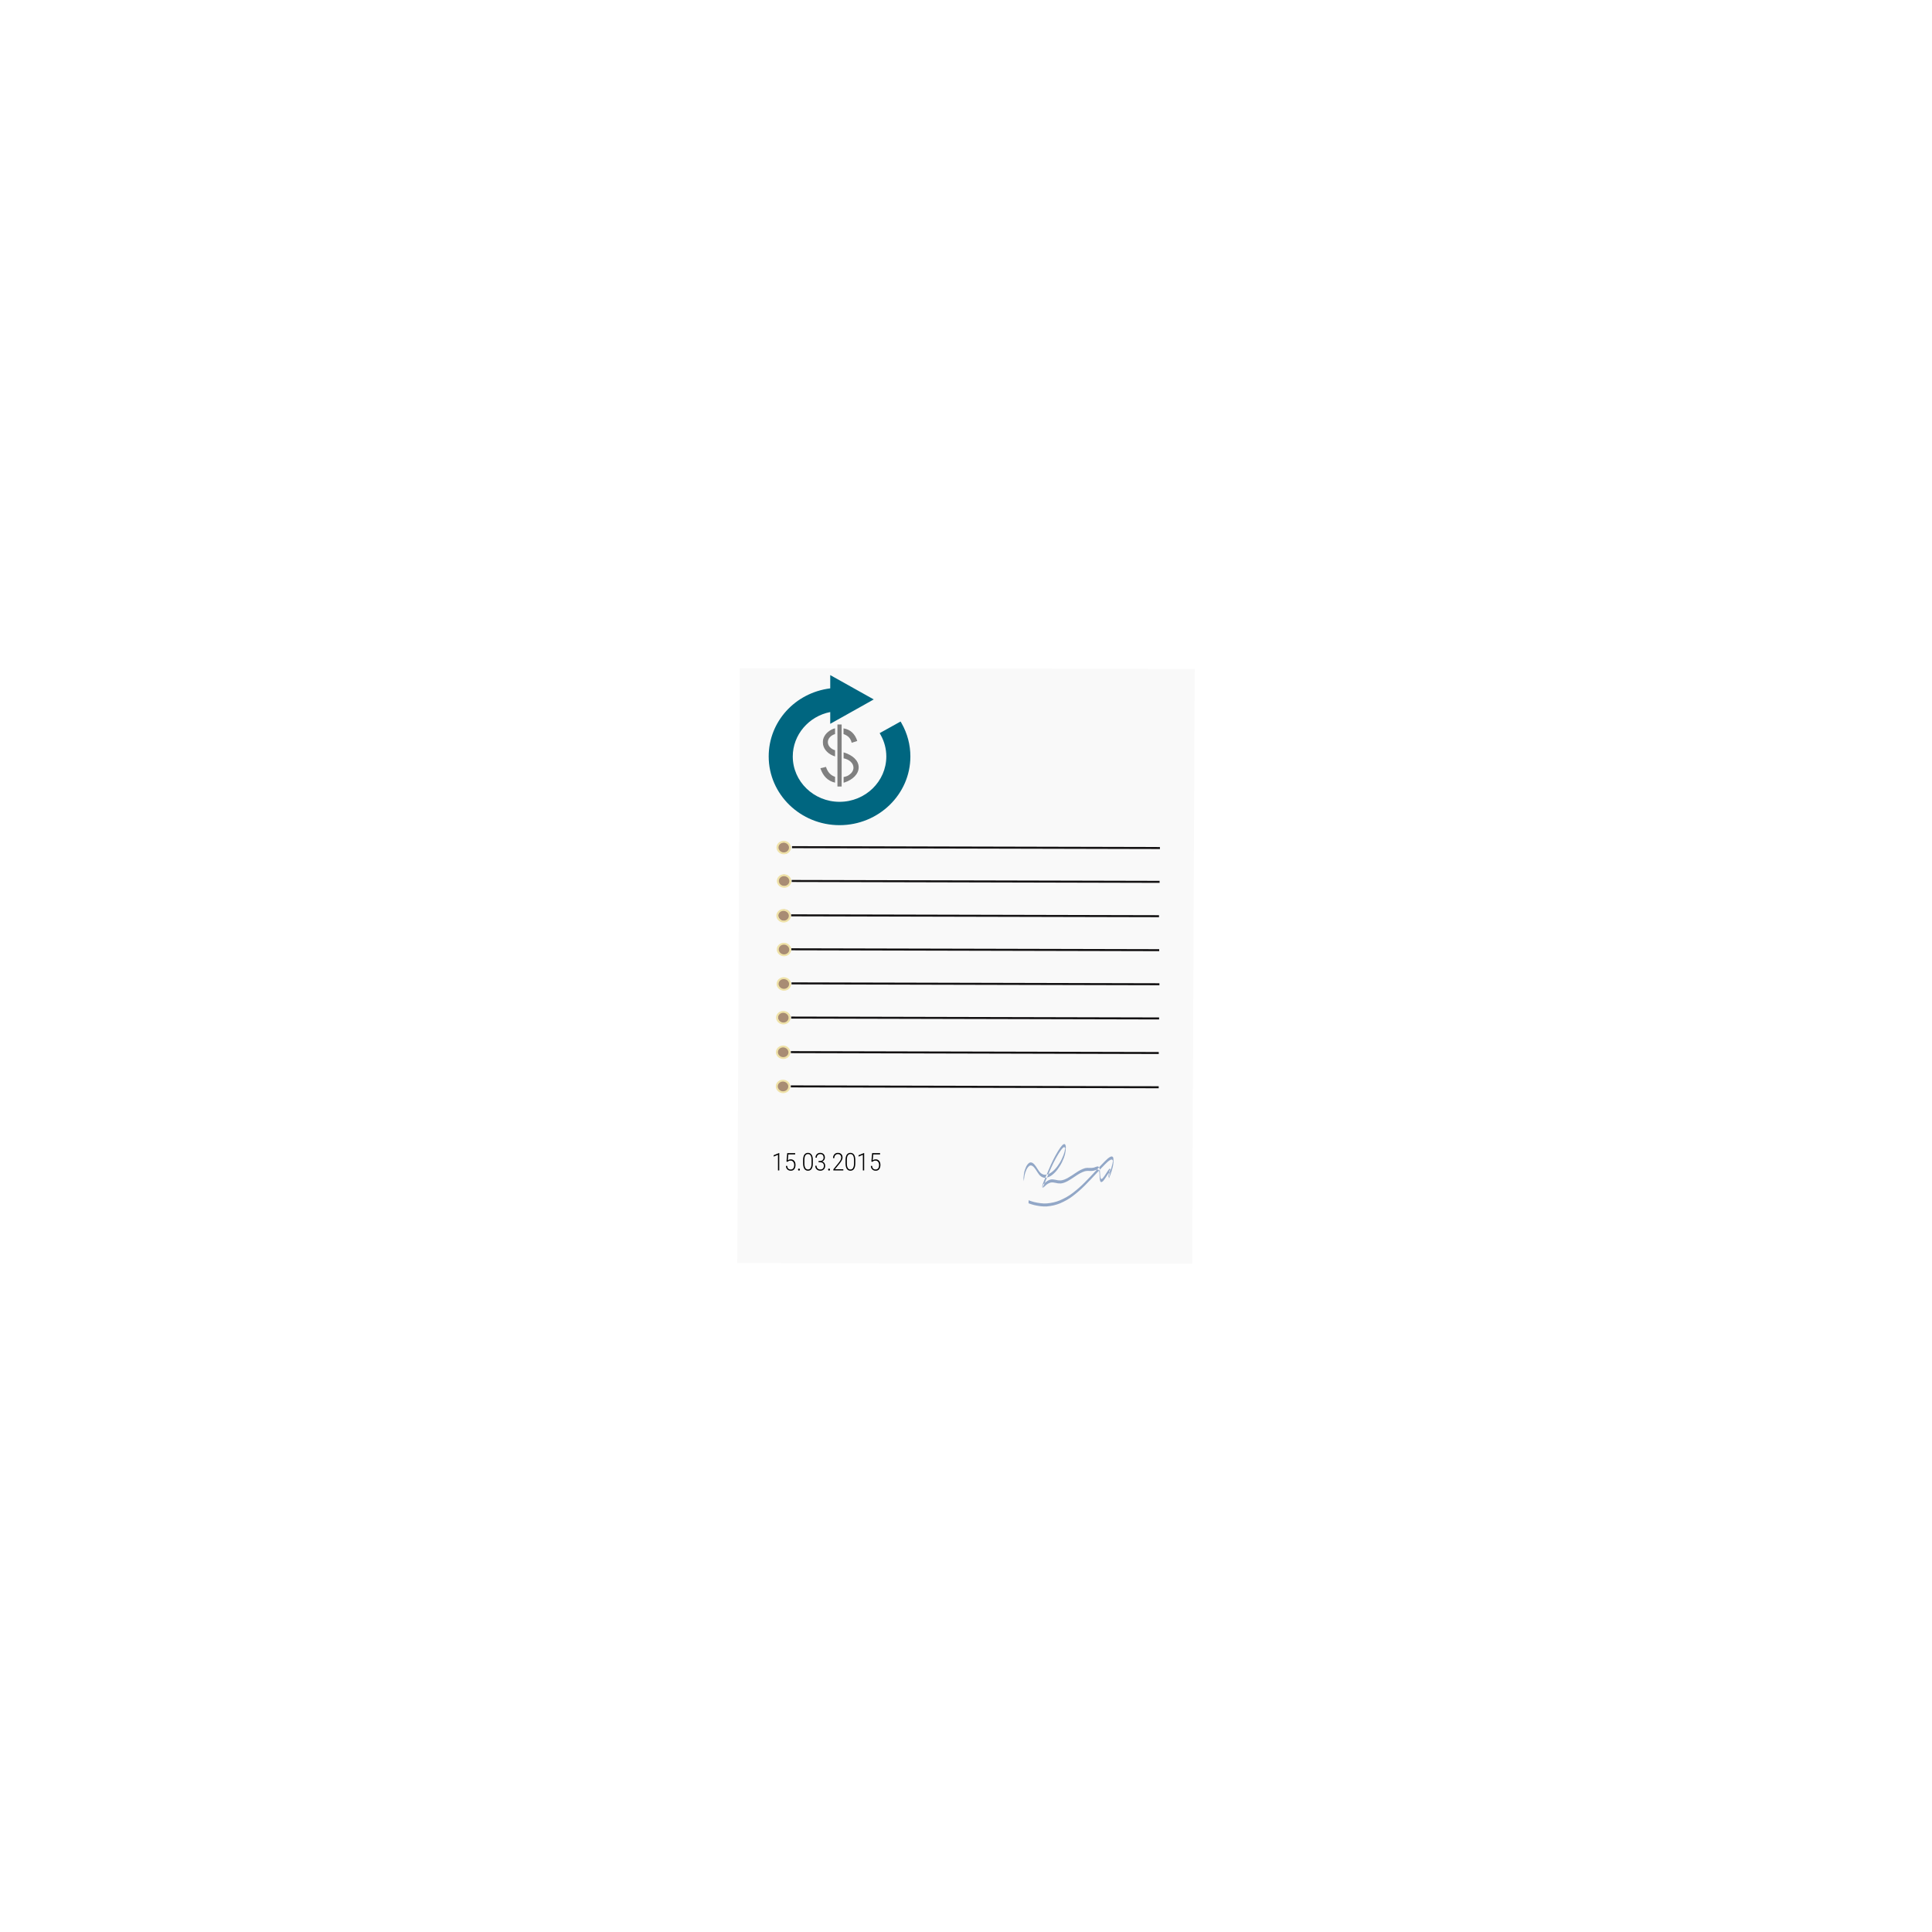
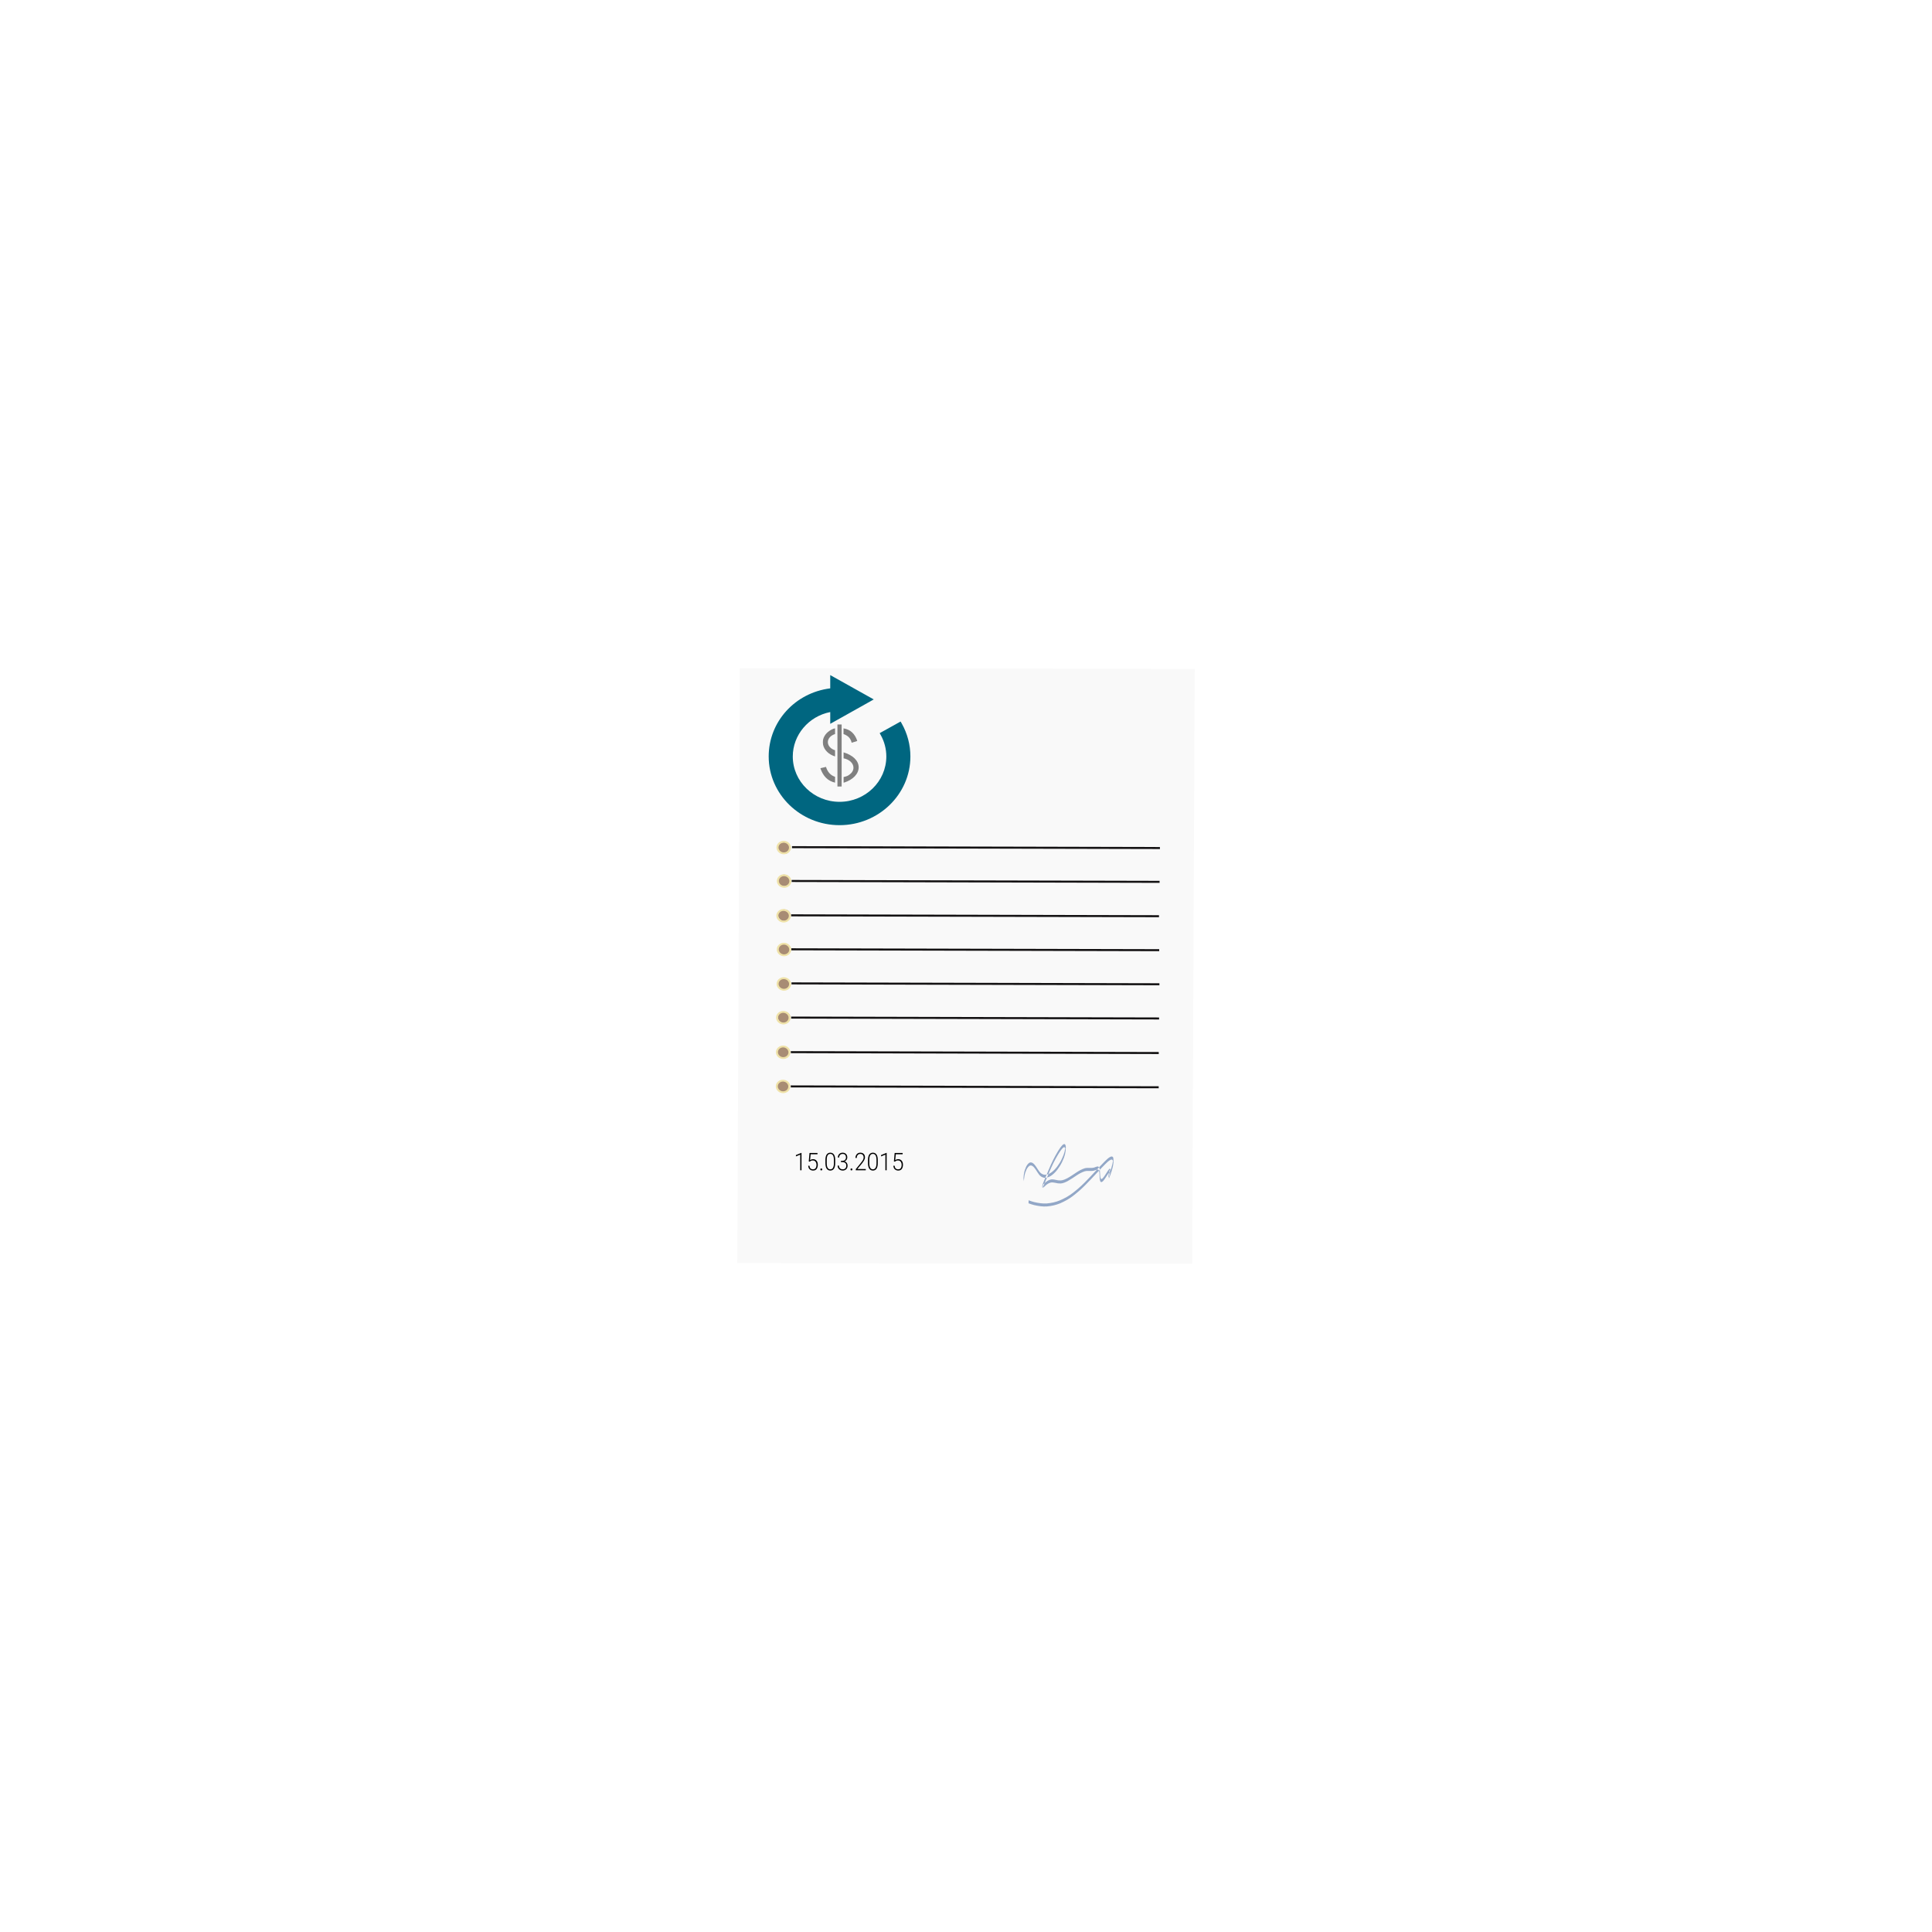
- <svg xmlns="http://www.w3.org/2000/svg" xmlns:xlink="http://www.w3.org/1999/xlink" width="1000" height="1000" id="svg2" version="1.1">
-   <defs id="defs4">
-     <clipPath clipPathUnits="userSpaceOnUse" id="clipPath456">
-       <path d="m 514.838,559.589 -1.195,0 -23.882,0 -1.043,-15.079 c 0,0 0.544,-2.781 -3.337,-6.562 l 0,0 c -3.882,-3.781 -6.964,-7.269 -6.964,-7.269 l 0,0 c 0,0 -0.446,-0.842 -0.446,-2.034 l 0,0 c 0,-1.195 0.643,-1.249 3.33,-1.249 l 0,0 32.342,0 1.195,0 32.336,0 c 2.689,0 3.334,0.054 3.334,1.249 l 0,0 c 0,1.192 -0.443,2.034 -0.443,2.034 l 0,0 c 0,0 -3.086,3.488 -6.969,7.269 l 0,0 c -3.878,3.781 -3.333,6.562 -3.333,6.562 l 0,0 -1.046,15.079 -23.879,0 z" id="path458" />
-     </clipPath>
-     <mask maskUnits="userSpaceOnUse" x="0" y="0" width="1" height="1" id="mask474">
-       <g id="g476">
-         <g clip-path="url(#clipPath464)" id="g478">
-           <g id="g480">
-             <g id="g482">
-               <path d="m -32768,32767 65535,0 0,-65535 -65535,0 0,65535 z" style="fill:url(#linearGradient468);stroke:none" id="path484" />
-             </g>
-           </g>
-         </g>
-       </g>
-     </mask>
-     <clipPath clipPathUnits="userSpaceOnUse" id="clipPath464">
-       <path d="m -32768,32767 65535,0 0,-65535 -65535,0 0,65535 z" id="path466" />
-     </clipPath>
-     <linearGradient x1="0" y1="0" x2="1" y2="0" gradientUnits="userSpaceOnUse" gradientTransform="matrix(0,-35.43677,-35.43677,0,514.2397,576.8558)" spreadMethod="pad" id="linearGradient468">
-       <stop style="stop-opacity:1;stop-color:#ffffff" offset="0" id="stop470" />
-       <stop style="stop-opacity:0;stop-color:#ffffff" offset="1" id="stop472" />
-     </linearGradient>
-     <linearGradient x1="0" y1="0" x2="1" y2="0" gradientUnits="userSpaceOnUse" gradientTransform="matrix(0,-35.43677,-35.43677,0,514.2397,576.8558)" spreadMethod="pad" id="linearGradient490">
-       <stop style="stop-opacity:1;stop-color:#58595b" offset="0" id="stop492" />
-       <stop style="stop-opacity:1;stop-color:#f0f0f1" offset="1" id="stop494" />
-     </linearGradient>
-     <clipPath clipPathUnits="userSpaceOnUse" id="clipPath444">
-       <path d="M 0,800 800,800 800,0 0,0 0,800 z" id="path446" />
-     </clipPath>
-     <linearGradient xlink:href="#linearGradient490" id="linearGradient4210" gradientUnits="userSpaceOnUse" gradientTransform="matrix(0,-35.43677,-35.43677,0,514.2397,576.8558)" spreadMethod="pad" x1="0" y1="0" x2="1" y2="0" />
-     <clipPath clipPathUnits="userSpaceOnUse" id="clipPath184">
-       <path d="m 413.986,150.918 c 0,-38.107 30.89,-69 68.997,-69 l 0,0 c 38.108,0 69,30.893 69,69 l 0,0 c 0,38.107 -30.892,69 -69,69 l 0,0 c -38.107,0 -68.997,-30.893 -68.997,-69" id="path186" />
-     </clipPath>
-     <clipPath clipPathUnits="userSpaceOnUse" id="clipPath196">
-       <path d="m 427.833,201.386 123.104,0 0,-126.011 -123.104,0 0,126.011 z" id="path198" />
-     </clipPath>
-     <linearGradient xlink:href="#linearGradient490" id="linearGradient4608" gradientUnits="userSpaceOnUse" gradientTransform="matrix(0,-35.43677,-35.43677,0,514.2397,576.8558)" spreadMethod="pad" x1="0" y1="0" x2="1" y2="0" />
-     <linearGradient xlink:href="#linearGradient490" id="linearGradient4716" gradientUnits="userSpaceOnUse" gradientTransform="matrix(0,-35.43677,-35.43677,0,514.2397,576.8558)" spreadMethod="pad" x1="0" y1="0" x2="1" y2="0" />
-     <linearGradient xlink:href="#linearGradient490" id="linearGradient4822" gradientUnits="userSpaceOnUse" gradientTransform="matrix(0,-35.43677,-35.43677,0,514.2397,576.8558)" spreadMethod="pad" x1="0" y1="0" x2="1" y2="0" />
-     <linearGradient xlink:href="#linearGradient490" id="linearGradient5049" gradientUnits="userSpaceOnUse" gradientTransform="matrix(0,-35.43677,-35.43677,0,514.2397,576.8558)" spreadMethod="pad" x1="0" y1="0" x2="1" y2="0" />
-     <linearGradient xlink:href="#linearGradient490" id="linearGradient3222" gradientUnits="userSpaceOnUse" gradientTransform="matrix(0,-35.43677,-35.43677,0,514.2397,576.8558)" spreadMethod="pad" x1="0" y1="0" x2="1" y2="0" />
-     <linearGradient xlink:href="#linearGradient490" id="linearGradient3328" gradientUnits="userSpaceOnUse" gradientTransform="matrix(0,-35.43677,-35.43677,0,514.2397,576.8558)" spreadMethod="pad" x1="0" y1="0" x2="1" y2="0" />
-   </defs>
-   <g id="layer1" transform="translate(0,-52.36218)">
-     <g id="g594" transform="matrix(2.02145,0,0,-2.366305,931.6856,486.7838)" />
-     <path d="m -599.609,251.898 -0.109,-0.159 0.117,-0.069 c -0.005,0.078 2.2e-4,0.151 -0.003,0.228" style="fill:#4d4d55;fill-opacity:1;fill-rule:nonzero;stroke:none" id="path8932" />
-     <g id="g3217" transform="matrix(1.169686,0,0,1.125357,-160.0149,-12.11382)">
-       <g style="fill:#f9f9f9" id="g3214">
-         <path d="m 664.329,638.587 -201.265,-0.331 1.139,-273.648 201.265,0.331 -1.139,273.648" style="fill:#f9f9f9;fill-opacity:1;fill-rule:nonzero;stroke:none" id="path8958-4" />
-       </g>
-       <path id="path8888-9" style="fill:#131112;fill-opacity:1;fill-rule:nonzero;stroke:none" d="m 487.278,447.403 162.808,0.401 -0.011,-0.929 -162.808,-0.4 0.011,0.93" />
-       <path id="path8890-3" style="fill:#131112;fill-opacity:1;fill-rule:nonzero;stroke:none" d="m 487.136,462.956 162.806,0.403 -0.011,-0.93 -162.807,-0.402 0.013,0.93" />
-       <path id="path8892-4" style="fill:#131112;fill-opacity:1;fill-rule:nonzero;stroke:none" d="m 486.87,478.754 162.808,0.401 -0.011,-0.93 -162.808,-0.401 0.013,0.93" />
-       <path id="path8894-9" style="fill:#131112;fill-opacity:1;fill-rule:nonzero;stroke:none" d="m 486.961,494.378 162.807,0.401 -0.011,-0.93 -162.808,-0.4 0.011,0.93" />
-       <path id="path8896-2" style="fill:#131112;fill-opacity:1;fill-rule:nonzero;stroke:none" d="m 487.058,510.058 162.807,0.401 -0.013,-0.931 -162.807,-0.401 0.011,0.931" />
-       <path id="path8898-0" style="fill:#131112;fill-opacity:1;fill-rule:nonzero;stroke:none" d="m 486.911,525.78 162.808,0.401 -0.011,-0.929 -162.808,-0.401 0.011,0.93" />
-       <path id="path8900-0" style="fill:#131112;fill-opacity:1;fill-rule:nonzero;stroke:none" d="m 486.763,541.676 162.808,0.402 -0.011,-0.93 -162.808,-0.402 0.011,0.931" />
-       <path id="path8902-7" style="fill:#131112;fill-opacity:1;fill-rule:nonzero;stroke:none" d="m 486.739,557.43 162.807,0.401 -0.011,-0.931 -162.807,-0.401 0.011,0.931" />
-       <path id="path8976" style="fill:#a88c74;fill-opacity:1;fill-rule:nonzero;stroke:none" d="m 482.749,496.454 c -1.032,-0.436 -1.695,-1.416 -1.689,-2.497 0.01,-1.469 1.259,-2.639 2.781,-2.607 0.367,0.01 0.72,0.081 1.054,0.224 1.033,0.436 1.696,1.416 1.687,2.499 -0.004,0.713 -0.296,1.375 -0.821,1.867 -0.526,0.491 -1.22,0.755 -1.958,0.739 -0.364,-0.008 -0.719,-0.085 -1.053,-0.224" />
-       <path id="path8978" style="fill:#efe2a8;fill-opacity:1;fill-rule:nonzero;stroke:none" d="m 484.974,491.183 0,0 c -0.386,-0.165 -0.797,-0.251 -1.222,-0.259 -1.764,-0.037 -3.21,1.318 -3.223,3.021 -0.007,1.255 0.76,2.39 1.958,2.895 0.385,0.164 0.798,0.251 1.221,0.26 0.855,0.018 1.66,-0.287 2.269,-0.857 0.609,-0.571 0.947,-1.34 0.953,-2.164 0.009,-1.254 -0.759,-2.392 -1.956,-2.897 z m -0.341,0.777 c 0.838,0.354 1.427,1.167 1.419,2.101 -0.009,1.238 -1.055,2.219 -2.337,2.192 -0.314,-0.008 -0.615,-0.074 -0.886,-0.189 -0.84,-0.354 -1.426,-1.167 -1.421,-2.1 0.009,-1.238 1.056,-2.219 2.338,-2.192 0.313,0.01 0.613,0.073 0.886,0.188" />
-       <path id="path8976-7" style="fill:#a88c74;fill-opacity:1;fill-rule:nonzero;stroke:none" d="m 482.514,512.374 c -1.032,-0.435 -1.695,-1.416 -1.689,-2.497 0.01,-1.469 1.259,-2.639 2.78,-2.607 0.366,0.01 0.72,0.081 1.054,0.224 1.033,0.436 1.696,1.416 1.687,2.499 -0.004,0.713 -0.296,1.375 -0.821,1.867 -0.526,0.491 -1.221,0.755 -1.958,0.739 -0.364,-0.008 -0.718,-0.085 -1.053,-0.224" />
-       <path id="path8976-3" style="fill:#a88c74;fill-opacity:1;fill-rule:nonzero;stroke:none" d="m 482.703,527.659 c -1.032,-0.435 -1.695,-1.416 -1.689,-2.497 0.01,-1.469 1.259,-2.639 2.78,-2.607 0.366,0.01 0.72,0.081 1.054,0.224 1.033,0.436 1.696,1.416 1.687,2.498 -0.004,0.713 -0.296,1.375 -0.822,1.867 -0.526,0.491 -1.22,0.755 -1.958,0.739 -0.363,-0.01 -0.719,-0.085 -1.052,-0.224" />
-       <path id="path8976-36" style="fill:#a88c74;fill-opacity:1;fill-rule:nonzero;stroke:none" d="m 482.383,543.86 c -1.032,-0.436 -1.695,-1.416 -1.689,-2.497 0.01,-1.469 1.259,-2.639 2.78,-2.607 0.366,0.01 0.72,0.082 1.054,0.224 1.033,0.436 1.696,1.416 1.688,2.499 -0.004,0.712 -0.297,1.375 -0.822,1.867 -0.521,0.494 -1.22,0.756 -1.958,0.739 -0.364,-0.008 -0.719,-0.085 -1.053,-0.224" />
-       <path id="path8976-0" style="fill:#a88c74;fill-opacity:1;fill-rule:nonzero;stroke:none" d="m 482.149,559.497 c -1.032,-0.436 -1.696,-1.416 -1.689,-2.497 0.01,-1.469 1.259,-2.639 2.78,-2.607 0.366,0.01 0.72,0.081 1.054,0.223 1.033,0.436 1.696,1.416 1.687,2.499 -0.004,0.712 -0.296,1.375 -0.822,1.867 -0.521,0.494 -1.22,0.755 -1.958,0.739 -0.365,-0.01 -0.718,-0.084 -1.053,-0.224" />
-       <path id="path8978-3" style="fill:#efe2a8;fill-opacity:1;fill-rule:nonzero;stroke:none" d="m 484.908,507.032 0,0 c -0.386,-0.165 -0.797,-0.251 -1.222,-0.259 -1.764,-0.037 -3.21,1.318 -3.223,3.021 -0.007,1.255 0.76,2.39 1.958,2.895 0.385,0.164 0.797,0.252 1.221,0.26 0.855,0.018 1.661,-0.287 2.269,-0.857 0.609,-0.571 0.947,-1.34 0.953,-2.164 0.009,-1.254 -0.759,-2.392 -1.956,-2.897 z m -0.341,0.777 c 0.838,0.354 1.427,1.168 1.419,2.101 -0.009,1.238 -1.055,2.219 -2.337,2.192 -0.314,-0.008 -0.614,-0.074 -0.886,-0.19 -0.84,-0.354 -1.426,-1.166 -1.42,-2.1 0.009,-1.238 1.056,-2.219 2.338,-2.192 0.314,0.008 0.613,0.073 0.886,0.188" />
-       <path id="path8978-3-7" style="fill:#efe2a8;fill-opacity:1;fill-rule:nonzero;stroke:none" d="m 484.675,522.529 0,0 c -0.386,-0.165 -0.797,-0.251 -1.222,-0.259 -1.764,-0.037 -3.21,1.318 -3.223,3.021 -0.007,1.255 0.76,2.39 1.958,2.895 0.385,0.164 0.798,0.251 1.221,0.26 0.855,0.018 1.661,-0.287 2.269,-0.857 0.609,-0.571 0.947,-1.34 0.953,-2.164 0.009,-1.254 -0.759,-2.392 -1.956,-2.897 z m -0.341,0.777 c 0.838,0.354 1.427,1.167 1.419,2.101 -0.009,1.238 -1.055,2.219 -2.337,2.192 -0.315,-0.01 -0.614,-0.074 -0.886,-0.19 -0.84,-0.354 -1.426,-1.166 -1.42,-2.1 0.009,-1.238 1.056,-2.219 2.338,-2.192 0.313,0.01 0.613,0.073 0.886,0.188" />
-       <path id="path8978-3-5" style="fill:#efe2a8;fill-opacity:1;fill-rule:nonzero;stroke:none" d="m 484.609,538.448 0,0 c -0.386,-0.165 -0.797,-0.251 -1.222,-0.259 -1.764,-0.037 -3.21,1.318 -3.223,3.021 -0.007,1.255 0.76,2.39 1.958,2.895 0.385,0.164 0.798,0.251 1.221,0.26 0.855,0.019 1.66,-0.287 2.269,-0.857 0.608,-0.572 0.946,-1.34 0.953,-2.164 0.009,-1.254 -0.759,-2.392 -1.956,-2.897 z m -0.341,0.777 c 0.838,0.354 1.427,1.168 1.419,2.101 -0.009,1.238 -1.055,2.219 -2.337,2.192 -0.315,-0.01 -0.614,-0.074 -0.886,-0.189 -0.84,-0.354 -1.426,-1.167 -1.421,-2.1 0.009,-1.238 1.056,-2.219 2.338,-2.192 0.313,0.01 0.613,0.073 0.886,0.188" />
-       <path id="path8978-3-4" style="fill:#efe2a8;fill-opacity:1;fill-rule:nonzero;stroke:none" d="m 484.543,554.156 0,0 c -0.393,-0.159 -0.797,-0.251 -1.221,-0.259 -1.763,-0.037 -3.21,1.318 -3.221,3.022 -0.009,1.254 0.76,2.39 1.958,2.895 0.393,0.159 0.798,0.251 1.221,0.26 0.855,0.019 1.661,-0.287 2.269,-0.857 0.608,-0.572 0.947,-1.34 0.953,-2.164 0.009,-1.254 -0.759,-2.392 -1.956,-2.897 z m -0.341,0.777 c 0.839,0.354 1.426,1.168 1.419,2.101 -0.009,1.238 -1.055,2.219 -2.338,2.192 -0.316,-0.01 -0.615,-0.074 -0.886,-0.189 -0.839,-0.354 -1.426,-1.166 -1.421,-2.1 0.01,-1.238 1.056,-2.219 2.338,-2.192 0.315,0.01 0.611,0.072 0.886,0.188" />
-       <path id="path8976-05" style="fill:#a88c74;fill-opacity:1;fill-rule:nonzero;stroke:none" d="m 482.814,480.676 c -1.032,-0.436 -1.695,-1.416 -1.689,-2.497 0.01,-1.469 1.259,-2.639 2.78,-2.607 0.367,0.01 0.72,0.081 1.054,0.224 1.033,0.436 1.696,1.416 1.687,2.499 -0.004,0.713 -0.296,1.375 -0.822,1.867 -0.526,0.491 -1.221,0.755 -1.958,0.739 -0.363,-0.01 -0.719,-0.085 -1.052,-0.224" />
-       <path id="path8998" style="fill:#efe2a8;fill-opacity:1;fill-rule:nonzero;stroke:none" d="m 484.798,475.657 0,0 c -0.385,-0.164 -0.799,-0.251 -1.221,-0.26 -1.765,-0.037 -3.21,1.319 -3.223,3.022 -0.007,1.254 0.76,2.391 1.957,2.896 0.386,0.165 0.799,0.251 1.222,0.26 0.855,0.018 1.661,-0.287 2.269,-0.857 0.61,-0.571 0.946,-1.34 0.953,-2.165 0.009,-1.253 -0.758,-2.39 -1.956,-2.895 z m -0.341,0.777 c 0.84,0.354 1.427,1.167 1.419,2.101 -0.009,1.238 -1.055,2.219 -2.337,2.192 -0.315,-0.008 -0.614,-0.073 -0.886,-0.188 -0.839,-0.355 -1.426,-1.167 -1.419,-2.101 0.009,-1.238 1.056,-2.218 2.337,-2.192 0.314,0.008 0.614,0.073 0.887,0.188" />
-       <path id="path8976-9" style="fill:#a88c74;fill-opacity:1;fill-rule:nonzero;stroke:none" d="m 482.712,464.686 c -1.032,-0.436 -1.695,-1.416 -1.689,-2.497 0.01,-1.469 1.259,-2.639 2.781,-2.607 0.366,0.008 0.72,0.081 1.054,0.224 1.033,0.436 1.696,1.416 1.687,2.498 -0.004,0.713 -0.296,1.375 -0.822,1.867 -0.526,0.491 -1.221,0.755 -1.958,0.739 -0.364,-0.008 -0.718,-0.085 -1.053,-0.224" />
-       <path id="path9002" style="fill:#efe2a8;fill-opacity:1;fill-rule:nonzero;stroke:none" d="m 485.021,459.687 0,0 c -0.385,-0.164 -0.798,-0.251 -1.223,-0.259 -0.853,-0.019 -1.66,0.285 -2.268,0.855 -0.609,0.571 -0.947,1.34 -0.953,2.165 -0.009,1.254 0.76,2.39 1.956,2.895 0.387,0.165 0.8,0.252 1.224,0.26 0.853,0.018 1.659,-0.286 2.267,-0.857 0.609,-0.57 0.947,-1.338 0.953,-2.163 0.009,-1.254 -0.758,-2.39 -1.956,-2.896 z m -0.341,0.776 c 0.84,0.354 1.426,1.166 1.418,2.101 -0.009,1.238 -1.054,2.219 -2.336,2.191 -0.313,-0.01 -0.614,-0.074 -0.887,-0.188 -0.839,-0.354 -1.425,-1.166 -1.418,-2.1 0.009,-1.238 1.055,-2.219 2.338,-2.192 0.313,0.01 0.613,0.073 0.886,0.188" />
-       <path id="path8976-33" style="fill:#a88c74;fill-opacity:1;fill-rule:nonzero;stroke:none" d="m 482.689,449.823 c -1.032,-0.436 -1.695,-1.416 -1.689,-2.497 0.01,-1.469 1.259,-2.639 2.781,-2.607 0.366,0.01 0.72,0.081 1.054,0.224 1.033,0.436 1.696,1.416 1.687,2.499 -0.004,0.713 -0.296,1.375 -0.821,1.867 -0.526,0.491 -1.221,0.755 -1.958,0.739 -0.364,-0.008 -0.719,-0.084 -1.053,-0.224" />
-       <path id="path8986" style="fill:#efe2a8;fill-opacity:1;fill-rule:nonzero;stroke:none" d="m 484.862,444.285 0,0 c -0.386,-0.165 -0.799,-0.252 -1.222,-0.261 -1.764,-0.032 -3.211,1.32 -3.223,3.022 -0.007,1.255 0.76,2.391 1.957,2.896 0.386,0.164 0.797,0.251 1.221,0.259 0.855,0.018 1.66,-0.287 2.269,-0.857 0.609,-0.571 0.946,-1.339 0.953,-2.165 0.009,-1.253 -0.759,-2.39 -1.955,-2.894 z m -0.341,0.777 c 0.839,0.354 1.426,1.166 1.418,2.1 -0.007,1.237 -1.055,2.219 -2.337,2.191 -0.313,-0.01 -0.614,-0.074 -0.885,-0.188 -0.841,-0.354 -1.426,-1.167 -1.421,-2.1 0.01,-1.239 1.056,-2.219 2.339,-2.192 0.314,0.008 0.613,0.073 0.886,0.19" />
-       <text transform="scale(0.9377134,1.066424)" id="text4396" y="558.536" x="544.916" style="font-size:10.527px;font-style:normal;font-variant:normal;font-weight:300;font-stretch:normal;text-indent:0;text-align:center;text-decoration:none;line-height:125%;letter-spacing:0px;word-spacing:0px;text-transform:none;direction:ltr;block-progression:tb;writing-mode:lr-tb;text-anchor:middle;baseline-shift:baseline;color:#000000;fill:#000000;fill-opacity:1;fill-rule:nonzero;stroke:none;stroke-width:1px;marker:none;visibility:visible;display:inline;overflow:visible;enable-background:accumulate;font-family:Roboto;-inkscape-font-specification:Roboto Light" xml:space="preserve">
-         <tspan y="558.536" x="544.916" id="tspan4398">15.03.2015</tspan>
-       </text>
-       <path d="m 589.746,600.623 c -0.093,-1.27 0.006,-2.527 0.211,-3.771 0.164,-0.999 0.483,-1.943 0.88,-2.849 0.331,-0.735 0.764,-1.385 1.368,-1.849 0.52,-0.344 1.02,-0.254 1.538,0.027 0.621,0.41 1.073,1.053 1.509,1.686 0.501,0.785 0.97,1.594 1.513,2.343 0.506,0.688 1.147,1.119 1.902,1.343 0.831,0.181 1.623,-0.067 2.391,-0.411 0.941,-0.459 1.733,-1.195 2.479,-1.975 0.857,-0.918 1.57,-1.982 2.228,-3.087 0.665,-1.131 1.201,-2.346 1.668,-3.595 0.372,-1.01 0.619,-2.065 0.734,-3.151 0.007,-0.139 0.019,-0.557 0.024,-0.417 0.062,2.092 0.042,0.515 -0.243,0.074 -0.369,-0.285 -0.766,0.216 -1.023,0.481 -0.693,0.796 -1.259,1.718 -1.815,2.638 -0.783,1.318 -1.483,2.696 -2.163,4.085 -0.73,1.513 -1.381,3.073 -2.018,4.639 -0.572,1.434 -1.151,2.865 -1.728,4.297 -0.304,0.807 -0.678,1.586 -0.915,2.423 -0.007,0.05 -0.026,0.201 -0.024,0.15 0.028,-0.525 10e-4,-1.06 0.099,-1.575 0.015,-0.081 0.995,-0.937 1.11,-1.041 0.614,-0.568 1.299,-0.983 2.057,-1.234 0.752,-0.217 1.508,-0.101 2.257,0.06 0.776,0.214 1.556,0.336 2.354,0.313 1.092,-0.076 2.094,-0.566 3.069,-1.088 1.357,-0.78 2.635,-1.722 3.937,-2.612 1.109,-0.776 2.273,-1.43 3.518,-1.866 0.814,-0.263 1.658,-0.234 2.495,-0.203 0.594,0.049 1.179,0.003 1.758,-0.15 0.486,-0.161 0.943,-0.408 1.441,-0.517 0.489,-0.069 0.757,0.236 0.949,0.708 0.222,0.788 0.227,1.629 0.266,2.448 0.05,0.786 0.051,1.596 0.295,2.343 0.252,0.548 0.622,0.176 0.919,-0.118 0.614,-0.707 1.102,-1.539 1.606,-2.347 0.411,-0.646 0.792,-1.322 1.268,-1.91 0.828,-0.534 0.388,1.427 0.265,2.094 -0.139,0.708 -0.32,1.405 -0.473,2.109 -0.035,-0.25 -0.036,0.444 -0.036,0.332 0.006,-2.219 -0.045,-1.492 0.569,-3.129 0.445,-1.193 0.789,-2.428 1.069,-3.682 0.11,-0.539 0.206,-1.085 0.246,-1.638 0.011,-0.149 0.016,-0.597 0.017,-0.448 0.013,1.318 0.017,1.241 -0.05,0.66 -0.121,-0.646 -0.489,-0.693 -0.98,-0.519 -0.945,0.491 -1.712,1.319 -2.479,2.096 -1.377,1.442 -2.713,2.934 -4.052,4.423 -1.61,1.817 -3.242,3.608 -4.913,5.353 -1.653,1.741 -3.427,3.318 -5.267,4.792 -1.747,1.407 -3.662,2.481 -5.646,3.376 -1.889,0.829 -3.873,1.258 -5.884,1.442 -1.903,0.128 -3.787,-0.186 -5.643,-0.629 -0.838,-0.204 -1.651,-0.506 -2.463,-0.813 0,0 0.039,-1.383 0.039,-1.383 l 0,0 c 0.807,0.308 1.616,0.61 2.449,0.814 1.844,0.444 3.716,0.759 5.608,0.631 1.999,-0.184 3.97,-0.613 5.848,-1.44 1.974,-0.895 3.88,-1.968 5.617,-3.373 1.835,-1.474 3.603,-3.051 5.252,-4.789 1.669,-1.746 3.3,-3.538 4.91,-5.355 1.34,-1.491 2.677,-2.988 4.057,-4.432 0.78,-0.79 1.562,-1.631 2.532,-2.109 0.527,-0.173 1.009,-0.156 1.189,0.533 0.222,1.387 0.05,2.827 -0.226,4.186 -0.288,1.255 -0.637,2.492 -1.087,3.686 -0.165,0.435 -0.215,0.579 -0.392,0.997 -0.059,0.138 -0.091,0.524 -0.181,0.41 -0.412,-0.521 -0.362,-0.881 -0.264,-1.377 0.158,-0.702 0.334,-1.398 0.467,-2.106 0.189,-1.101 0.318,0.857 0.004,0.682 -0.465,0.592 -0.845,1.261 -1.254,1.902 -0.509,0.815 -1.003,1.656 -1.637,2.354 -0.362,0.332 -0.815,0.674 -1.149,0.113 -0.29,-0.736 -0.283,-1.561 -0.336,-2.353 -0.038,-0.815 -0.043,-1.643 -0.225,-2.437 -0.14,-0.436 -0.327,-0.765 -0.781,-0.698 -0.496,0.113 -0.951,0.365 -1.438,0.515 -0.59,0.152 -1.185,0.199 -1.789,0.148 -0.823,-0.033 -1.653,-0.064 -2.454,0.197 -1.234,0.435 -2.389,1.089 -3.489,1.859 -1.305,0.893 -2.587,1.837 -3.949,2.615 -0.992,0.528 -2.011,1.02 -3.12,1.095 -0.806,0.023 -1.596,-0.095 -2.38,-0.312 -0.729,-0.159 -1.466,-0.276 -2.199,-0.06 -0.742,0.253 -1.409,0.671 -2.009,1.231 -0.456,0.418 -1.974,2.31 -1.42,-0.312 0.261,-0.828 0.618,-1.612 0.929,-2.416 0.578,-1.43 1.156,-2.86 1.729,-4.293 0.639,-1.567 1.293,-3.128 2.027,-4.641 0.683,-1.391 1.387,-2.771 2.174,-4.09 0.563,-0.926 1.135,-1.857 1.844,-2.648 0.335,-0.331 0.756,-0.771 1.218,-0.483 0.662,0.774 0.268,2.183 0.29,3.117 -0.132,1.086 -0.388,2.142 -0.768,3.152 -0.476,1.25 -1.02,2.466 -1.692,3.597 -0.668,1.107 -1.39,2.173 -2.256,3.091 -0.761,0.785 -1.568,1.524 -2.524,1.981 -0.794,0.349 -1.611,0.595 -2.467,0.413 -0.778,-0.222 -1.449,-0.648 -1.978,-1.349 -0.55,-0.744 -1.022,-1.552 -1.517,-2.343 -0.422,-0.623 -0.858,-1.259 -1.454,-1.679 -0.477,-0.276 -0.928,-0.368 -1.408,-0.029 -0.578,0.471 -0.99,1.118 -1.306,1.839 -0.385,0.906 -0.692,1.85 -0.847,2.844 -0.07,0.45 -0.132,0.896 -0.167,1.352 -0.01,0.135 -0.017,0.541 -0.026,0.406 -0.017,-0.249 -0.022,-1.543 -0.007,-0.75 0,0 -0.182,1.383 -0.182,1.383 z" id="path4404" style="opacity:0.412;color:#000000;fill:#003380;fill-opacity:1;fill-rule:evenodd;stroke:none;stroke-width:0;marker:none;visibility:visible;display:inline;overflow:visible;enable-background:accumulate" />
-       <path id="path1420" style="fill:#808080;fill-opacity:1;fill-rule:evenodd;stroke:none" d="m 507.379,419.047 1.858,0 0,-28.535 -1.858,0 0,28.535 z" />
-       <path d="m 506.327,414.581 c -1.952,-0.657 -3.292,-2.165 -4.021,-4.563 l -2.472,0.621 c 1.18,3.688 3.343,5.894 6.493,6.628 l 0,-2.686 z" style="fill:#808080;fill-opacity:1;fill-rule:evenodd;stroke:none" id="path1424" />
-       <path d="m 501.013,399.784 c 0.466,2.485 2.529,4.542 5.313,5.425 l 0,-2.84 c -1.865,-0.583 -3.193,-2.023 -3.193,-3.725 0,-1.658 1.276,-3.084 3.079,-3.688 0.036,-0.013 0.078,-0.038 0.114,-0.058 l 0,-2.607 c -0.255,0.05 -0.516,0.123 -0.763,0.206 -2.317,0.956 -4.019,2.758 -4.522,4.92 -0.063,0.42 -0.104,0.846 -0.104,1.303 0,0.363 0.028,0.714 0.076,1.062" style="fill:#808080;fill-opacity:1;fill-rule:evenodd;stroke:none" id="path1428" />
-       <path d="m 511.632,395.704 c 1.075,0.728 1.759,1.81 2.041,3.217 l 2.486,-0.818 c -1.052,-3.362 -3.094,-5.291 -6.096,-5.81 l 0,2.626 c 0.528,0.187 1.06,0.442 1.568,0.785" style="fill:#808080;fill-opacity:1;fill-rule:evenodd;stroke:none" id="path1432" />
-       <path d="m 514.471,410.392 c 0,1.283 -0.728,2.444 -1.865,3.251 -0.522,0.431 -1.172,0.729 -1.97,0.902 -0.17,0.052 -0.345,0.103 -0.531,0.135 l 0,2.586 c 0.104,-0.015 0.198,-0.032 0.306,-0.051 3.765,-1.267 6.364,-3.918 6.364,-7 0,-3.179 -2.742,-5.656 -6.677,-6.88 l 0.006,2.75 c 2.508,0.483 4.366,2.221 4.366,4.306" style="fill:#808080;fill-opacity:1;fill-rule:evenodd;stroke:none" id="path1436" />
-       <path d="m 508.303,436.821 c -17.283,0 -31.348,-14.18 -31.348,-31.603 0,-15.978 11.643,-29.282 27.233,-31.319 l 0,-6.107 1.544,0.898 16.177,9.406 1.536,0.889 -1.53,0.9 -16.182,9.428 -1.544,0.893 0,-5.413 c -9.53,1.938 -16.58,10.506 -16.58,20.424 0,11.503 9.287,20.865 20.695,20.865 11.42,0 20.702,-9.362 20.702,-20.865 0,-3.418 -0.845,-6.824 -2.468,-9.839 l -0.477,-0.891 0.873,-0.499 7.473,-4.313 0.911,-0.527 0.508,0.919 c 2.512,4.63 3.829,9.869 3.829,15.15 0,17.424 -14.058,31.603 -31.35,31.603" style="fill:#006680;fill-opacity:1;fill-rule:nonzero;stroke:none" id="path1440" />
-     </g>
-   </g>
+ <svg xmlns="http://www.w3.org/2000/svg" width="1000" height="1000">
+   <path d="M-599.61 199.535l-.11-.16.118-.067c-.005.077 0 .15-.003.228" fill="#4d4d55" />
+   <path d="M617.042 654.162l-235.416-.372 1.332-307.952 235.416.372-1.332 307.952" fill="#f9f9f9" />
+   <path d="M409.948 439.013l190.435.45-.014-1.045-190.44-.45.013 1.045m-.167 17.502l190.432.453-.014-1.047-190.434-.45.015 1.05m-.31 17.777l190.433.452-.012-1.048-190.433-.45.015 1.046m.105 17.582l190.434.45-.01-1.046-190.436-.45.014 1.047m.11 17.645l190.435.453-.016-1.047-190.435-.45.012 1.047m-.17 17.694l190.434.45-.015-1.044-190.433-.452.014 1.047m-.17 17.89l190.434.454-.014-1.047-190.434-.455.012 1.048m-.028 17.73l190.433.45-.013-1.046-190.433-.45.014 1.045" fill="#131112" />
+   <path d="M404.65 494.212c-1.207-.49-1.983-1.593-1.976-2.81.012-1.653 1.473-2.97 3.253-2.933.428.01.842.09 1.232.25 1.203.49 1.98 1.59 1.97 2.81-.007.8-.35 1.55-.96 2.1-.618.552-1.43.85-2.29.83-.428-.01-.84-.095-1.23-.25" fill="#a88c74" />
+   <path d="M407.253 488.28c-.452-.185-.932-.282-1.43-.29-2.062-.042-3.754 1.483-3.77 3.4-.007 1.41.89 2.69 2.29 3.257.452.185.935.283 1.43.293 1 .02 1.942-.323 2.654-.965.712-.642 1.108-1.507 1.114-2.435.017-1.412-.88-2.692-2.282-3.26zm-.4.875c.982.4 1.67 1.314 1.66 2.364-.01 1.39-1.233 2.49-2.732 2.46-.362-.01-.713-.082-1.03-.212-.982-.398-1.67-1.313-1.662-2.364.01-1.394 1.236-2.497 2.735-2.467.367.01.717.082 1.036.21" fill="#efe2a8" />
+   <path d="M404.375 512.127c-1.208-.49-1.984-1.593-1.976-2.81.01-1.653 1.47-2.97 3.25-2.934.43.01.84.09 1.23.252 1.21.49 1.983 1.593 1.972 2.812-.005.802-.347 1.547-.96 2.1-.616.554-1.43.85-2.292.832-.424-.01-.84-.1-1.23-.258m.224 17.204c-1.208-.49-1.983-1.595-1.976-2.81.013-1.656 1.474-2.97 3.253-2.936.43.01.845.093 1.235.253 1.208.49 1.984 1.593 1.974 2.81-.004.803-.346 1.55-.96 2.103-.615.552-1.43.85-2.29.83-.426-.01-.84-.095-1.23-.25m-.38 18.23c-1.205-.49-1.98-1.594-1.974-2.81.012-1.654 1.472-2.97 3.25-2.934.43.01.843.09 1.234.25 1.21.492 1.985 1.595 1.975 2.813-.005.8-.347 1.546-.96 2.1-.61.556-1.428.85-2.292.832-.425-.01-.84-.096-1.23-.252m-.274 17.598c-1.21-.49-1.986-1.593-1.98-2.81.013-1.653 1.474-2.97 3.253-2.934.428.01.842.09 1.233.25 1.208.49 1.984 1.593 1.973 2.81-.003.803-.345 1.55-.96 2.103-.61.552-1.426.85-2.29.83-.43-.01-.84-.097-1.23-.254" fill="#a88c74" />
+   <path d="M407.176 506.116c-.452-.185-.932-.283-1.43-.29-2.062-.043-3.754 1.482-3.77 3.398-.007 1.412.89 2.69 2.29 3.26.452.184.934.282 1.43.29 1 .022 1.942-.32 2.654-.963.712-.64 1.107-1.502 1.114-2.43.01-1.41-.887-2.69-2.288-3.26zm-.4.874c.982.4 1.67 1.315 1.66 2.365-.01 1.393-1.233 2.497-2.732 2.467-.368-.01-.72-.083-1.036-.214-.982-.398-1.668-1.312-1.662-2.363.01-1.393 1.236-2.497 2.735-2.467.37.01.72.083 1.04.212m.127 16.565c-.452-.185-.933-.282-1.43-.29-2.062-.043-3.754 1.483-3.77 3.398-.007 1.412.89 2.69 2.29 3.26.452.184.934.282 1.43.292 1 .02 1.942-.323 2.654-.964.71-.64 1.107-1.503 1.114-2.43.013-1.41-.885-2.69-2.286-3.26zm-.4.875c.982.398 1.67 1.313 1.66 2.364-.01 1.393-1.233 2.497-2.732 2.467-.367-.01-.717-.08-1.034-.21-.982-.4-1.67-1.31-1.662-2.36.01-1.394 1.236-2.498 2.735-2.468.367.01.717.083 1.036.21m.32 17.04c-.45-.183-.933-.28-1.43-.29-2.063-.04-3.754 1.484-3.77 3.4-.008 1.41.89 2.69 2.29 3.26.45.184.934.282 1.43.29 1 .02 1.94-.323 2.653-.965.71-.643 1.105-1.508 1.113-2.435.01-1.415-.888-2.695-2.288-3.26zm-.4.876c.98.4 1.67 1.314 1.66 2.365-.01 1.39-1.234 2.496-2.733 2.466-.368-.013-.72-.084-1.036-.214-.982-.4-1.667-1.313-1.66-2.364.01-1.395 1.234-2.5 2.734-2.47.367.013.718.084 1.037.213m.325 16.805c-.46-.178-.932-.282-1.43-.29-2.06-.043-3.753 1.482-3.766 3.4-.01 1.41.89 2.69 2.29 3.258.46.18.932.282 1.427.293 1.003.02 1.944-.323 2.656-.964.71-.644 1.108-1.51 1.115-2.436.01-1.41-.887-2.693-2.287-3.26zm-.4.874c.98.4 1.67 1.32 1.66 2.37-.01 1.392-1.234 2.496-2.734 2.465-.37-.01-.72-.085-1.035-.214-.984-.4-1.67-1.312-1.664-2.364.013-1.393 1.236-2.497 2.736-2.466.37.01.717.08 1.038.21" fill="#efe2a8" />
+   <path d="M404.726 476.456c-1.206-.49-1.983-1.593-1.975-2.81.018-1.653 1.478-2.97 3.257-2.934.43.01.843.09 1.233.252 1.207.49 1.983 1.593 1.973 2.81-.005.803-.347 1.55-.96 2.103-.616.553-1.43.85-2.29.83-.427-.01-.843-.094-1.233-.25" fill="#a88c74" />
+   <path d="M407.047 470.808c-.45-.184-.934-.283-1.43-.292-2.063-.04-3.754 1.485-3.77 3.4-.007 1.412.89 2.69 2.29 3.26.45.185.933.282 1.43.292 1 .02 1.94-.323 2.653-.965.714-.642 1.107-1.508 1.115-2.437.01-1.41-.887-2.69-2.288-3.258zm-.4.875c.983.398 1.67 1.313 1.66 2.364-.01 1.393-1.233 2.497-2.733 2.467-.368-.01-.718-.082-1.037-.212-.98-.4-1.668-1.313-1.66-2.364.01-1.393 1.235-2.496 2.734-2.467.37.01.72.088 1.04.218" fill="#efe2a8" />
+   <path d="M404.607 458.462c-1.207-.49-1.984-1.593-1.976-2.81.018-1.654 1.478-2.97 3.26-2.934.426.01.84.092 1.23.252 1.21.49 1.984 1.593 1.974 2.812-.004.802-.346 1.547-.96 2.1-.615.554-1.43.85-2.29.832-.426-.01-.84-.095-1.23-.252" fill="#a88c74" />
+   <path d="M407.308 452.836c-.45-.185-.934-.283-1.43-.292-.998-.02-1.942.32-2.654.963-.712.642-1.108 1.507-1.115 2.436-.01 1.41.883 2.69 2.282 3.257.453.187.936.284 1.432.293.997.02 1.94-.322 2.65-.965.713-.64 1.108-1.505 1.115-2.434.01-1.412-.887-2.69-2.287-3.26zm-.4.873c.982.393 1.668 1.31 1.66 2.36-.012 1.392-1.234 2.495-2.734 2.465-.366-.013-.718-.084-1.038-.214-.98-.397-1.667-1.31-1.66-2.362.012-1.393 1.235-2.497 2.736-2.467.367.013.717.084 1.036.213" fill="#efe2a8" />
+   <path d="M404.58 441.736c-1.207-.49-1.983-1.593-1.975-2.81.01-1.654 1.472-2.97 3.252-2.934.428.012.842.092 1.233.252 1.208.49 1.984 1.593 1.973 2.812-.004.802-.346 1.547-.96 2.1-.616.554-1.428.85-2.29.832-.427-.01-.842-.094-1.233-.252" fill="#a88c74" />
+   <path d="M407.12 435.503c-.45-.185-.934-.283-1.428-.293-2.063-.037-3.755 1.485-3.77 3.4-.008 1.412.89 2.69 2.29 3.26.45.185.933.282 1.43.29.998.022 1.94-.322 2.653-.963.713-.642 1.107-1.507 1.114-2.437.01-1.41-.89-2.69-2.29-3.257zm-.397.874c.98.4 1.667 1.313 1.66 2.364-.01 1.4-1.235 2.5-2.735 2.47-.367-.01-.72-.08-1.036-.21-.983-.4-1.668-1.313-1.662-2.363.012-1.394 1.236-2.497 2.736-2.467.368.01.717.08 1.036.212" fill="#efe2a8" />
+   <text transform="matrix(1.1 0 0 1.2 -160 -64.5)" y="558.536" x="544.916" style="text-indent:0;text-align:center;line-height:125%;text-transform:none;block-progression:tb;-inkscape-font-specification:Roboto Light" font-size="10.527" font-weight="300" letter-spacing="0" word-spacing="0" text-anchor="middle" color="#000" overflow="visible" font-family="Roboto">
+     <tspan y="558.536" x="544.916">15.03.2015</tspan>
+   </text>
+   <path d="M529.803 611.44c-.108-1.43.007-2.844.248-4.244.197-1.124.57-2.187 1.03-3.206.39-.827.9-1.558 1.6-2.08.61-.388 1.198-.286 1.8.03.73.462 1.26 1.186 1.77 1.898.586.883 1.134 1.794 1.77 2.636.59.775 1.34 1.26 2.224 1.512.97.203 1.898-.075 2.797-.463 1.1-.516 2.026-1.345 2.9-2.223 1-1.033 1.836-2.23 2.606-3.474.778-1.272 1.405-2.64 1.95-4.045.437-1.13.725-2.32.86-3.54.008-.157.022-.627.027-.47.07 2.354.047.58-.287.083-.43-.32-.896.243-1.196.54-.81.897-1.475 1.935-2.125 2.97-.916 1.484-1.734 3.034-2.53 4.598-.853 1.704-1.615 3.46-2.36 5.22-.67 1.615-1.346 3.226-2.02 4.837-.356.908-.794 1.784-1.07 2.727-.01.056-.032.226-.03.17.033-.59.002-1.194.116-1.773.02-.09 1.168-1.054 1.3-1.17.72-.64 1.52-1.107 2.408-1.39.88-.244 1.764-.114 2.64.07.907.24 1.82.375 2.752.35 1.276-.085 2.45-.636 3.59-1.224 1.587-.875 3.082-1.935 4.605-2.94 1.297-.87 2.66-1.606 4.115-2.096.95-.297 1.94-.265 2.916-.23.694.056 1.38.004 2.056-.167.57-.182 1.104-.46 1.687-.582.57-.076.88.268 1.11.798.26.888.26 1.834.31 2.756.055.885.06 1.796.342 2.636.295.617.727.2 1.076-.13.72-.798 1.29-1.733 1.88-2.643.48-.727.923-1.488 1.48-2.15.97-.6.454 1.607.31 2.357-.16.797-.374 1.58-.553 2.374-.042-.282-.043.5-.043.374.007-2.498-.052-1.68.666-3.522.52-1.34.923-2.73 1.25-4.143.13-.608.24-1.22.29-1.844.014-.17.02-.673.02-.505.015 1.483.02 1.396-.06.743-.14-.724-.57-.78-1.145-.582-1.105.553-2.002 1.484-2.9 2.36-1.61 1.62-3.173 3.3-4.738 4.976-1.884 2.044-3.793 4.06-5.748 6.023-1.936 1.958-4.01 3.733-6.16 5.392-2.046 1.582-4.287 2.79-6.607 3.797-2.21.933-4.53 1.416-6.882 1.623-2.223.144-4.43-.21-6.6-.71-.98-.23-1.93-.57-2.88-.914l.047-1.556c.943.346 1.89.686 2.864.916 2.156.5 4.347.854 6.56.71 2.337-.207 4.643-.69 6.84-1.62 2.31-1.007 4.537-2.215 6.57-3.795 2.145-1.66 4.213-3.43 6.142-5.39 1.952-1.963 3.86-3.98 5.742-6.024 1.568-1.68 3.13-3.365 4.745-4.99.912-.89 1.827-1.835 2.962-2.373.617-.196 1.18-.178 1.39.6.26 1.56.06 3.18-.264 4.71-.34 1.41-.748 2.803-1.27 4.146-.197.49-.255.65-.46 1.12-.07.155-.11.59-.215.46-.48-.585-.424-.99-.31-1.55.186-.79.392-1.573.548-2.37.22-1.24.373.964.006.768-.544.666-.99 1.418-1.467 2.14-.596.917-1.173 1.864-1.915 2.65-.425.373-.955.758-1.346.126-.34-.827-.33-1.756-.393-2.647-.044-.917-.05-1.85-.262-2.743-.165-.49-.384-.86-.915-.784-.58.126-1.11.41-1.68.58-.69.17-1.386.223-2.093.166-.963-.037-1.934-.072-2.87.222-1.445.49-2.795 1.226-4.08 2.092-1.528 1.003-3.028 2.066-4.62 2.942-1.16.594-2.354 1.147-3.65 1.232-.944.026-1.867-.107-2.784-.352-.853-.176-1.715-.31-2.572-.065-.865.284-1.645.755-2.35 1.385-.53.47-2.31 2.6-1.66-.352.307-.93.725-1.813 1.088-2.72.676-1.61 1.352-3.217 2.022-4.83.747-1.763 1.51-3.52 2.37-5.222.8-1.565 1.622-3.118 2.543-4.602.658-1.042 1.327-2.09 2.157-2.98.392-.372.883-.868 1.424-.544.774.87.313 2.455.34 3.506-.156 1.222-.455 2.41-.9 3.547-.556 1.407-1.192 2.775-1.978 4.048-.783 1.248-1.628 2.447-2.64 3.48-.89.884-1.835 1.715-2.954 2.23-.928.39-1.885.67-2.886.464-.91-.25-1.693-.73-2.313-1.518-.643-.838-1.195-1.748-1.774-2.638-.495-.7-1.005-1.418-1.7-1.89-.56-.31-1.087-.414-1.65-.033-.675.53-1.156 1.26-1.526 2.07-.45 1.02-.81 2.08-.99 3.2-.083.505-.156 1.01-.197 1.52-.01.15-.02.61-.03.456-.02-.28-.026-1.736-.008-.844l-.213 1.557z" opacity=".412" color="#000" fill="#003380" fill-rule="evenodd" overflow="visible" />
+   <path d="M433.46 407.102h2.173V374.99h-2.174v32.11zm-1.23-5.027c-2.285-.74-3.853-2.436-4.705-5.135l-2.89.698c1.38 4.15 3.91 6.633 7.594 7.46v-3.023zm-6.216-16.652c.544 2.796 2.958 5.11 6.214 6.106v-3.2c-2.18-.66-3.734-2.28-3.734-4.19 0-1.87 1.493-3.47 3.6-4.15.043-.02.093-.047.134-.07v-2.932c-.298.055-.603.14-.893.232-2.71 1.076-4.7 3.104-5.29 5.537-.072.472-.12.952-.12 1.466 0 .41.032.804.09 1.195m12.42-4.59c1.257.82 2.057 2.038 2.387 3.62l2.908-.92c-1.23-3.782-3.62-5.953-7.13-6.537v2.956c.618.21 1.24.493 1.834.88m3.32 16.53c0 1.444-.85 2.75-2.18 3.66-.61.483-1.37.82-2.305 1.013-.2.06-.41.115-.627.152v2.91c.122-.016.232-.035.358-.056 4.405-1.425 7.445-4.408 7.445-7.876 0-3.577-3.208-6.364-7.81-7.742l.007 3.097c2.933.543 5.107 2.5 5.107 4.846" fill="gray" fill-rule="evenodd" />
+   <path d="M434.54 427.103c-20.215 0-36.667-15.957-36.667-35.565 0-17.98 13.618-32.953 31.854-35.245v-6.873l1.806 1.01 18.92 10.587 1.798 1-1.79 1.014-18.922 10.61-1.806 1.01v-6.092c-11.147 2.18-19.393 11.823-19.393 22.985 0 12.945 10.862 23.48 24.206 23.48 13.358 0 24.215-10.535 24.215-23.48 0-3.846-.99-7.68-2.887-11.072l-.556-1.002 1.02-.56 8.742-4.855 1.065-.595.595 1.034c2.94 5.21 4.48 11.104 4.48 17.047 0 19.607-16.445 35.564-36.67 35.564" fill="#006680" />
</svg>
